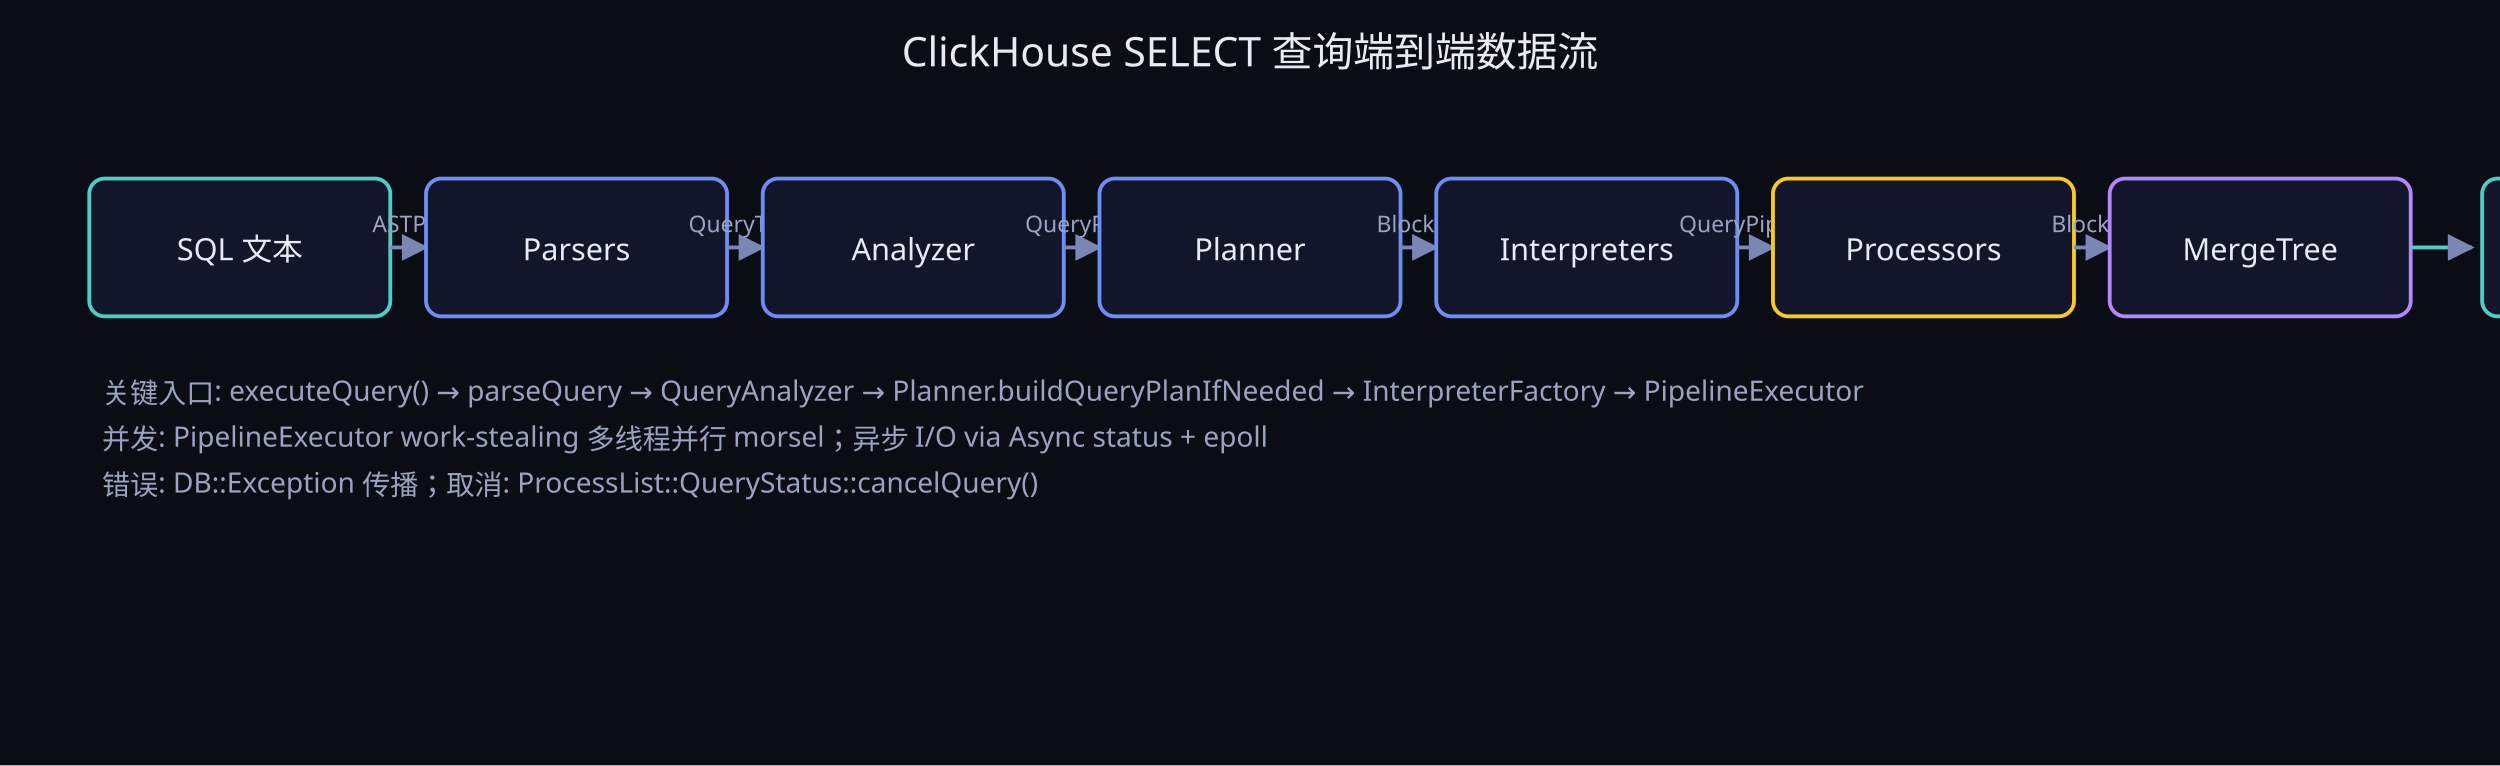
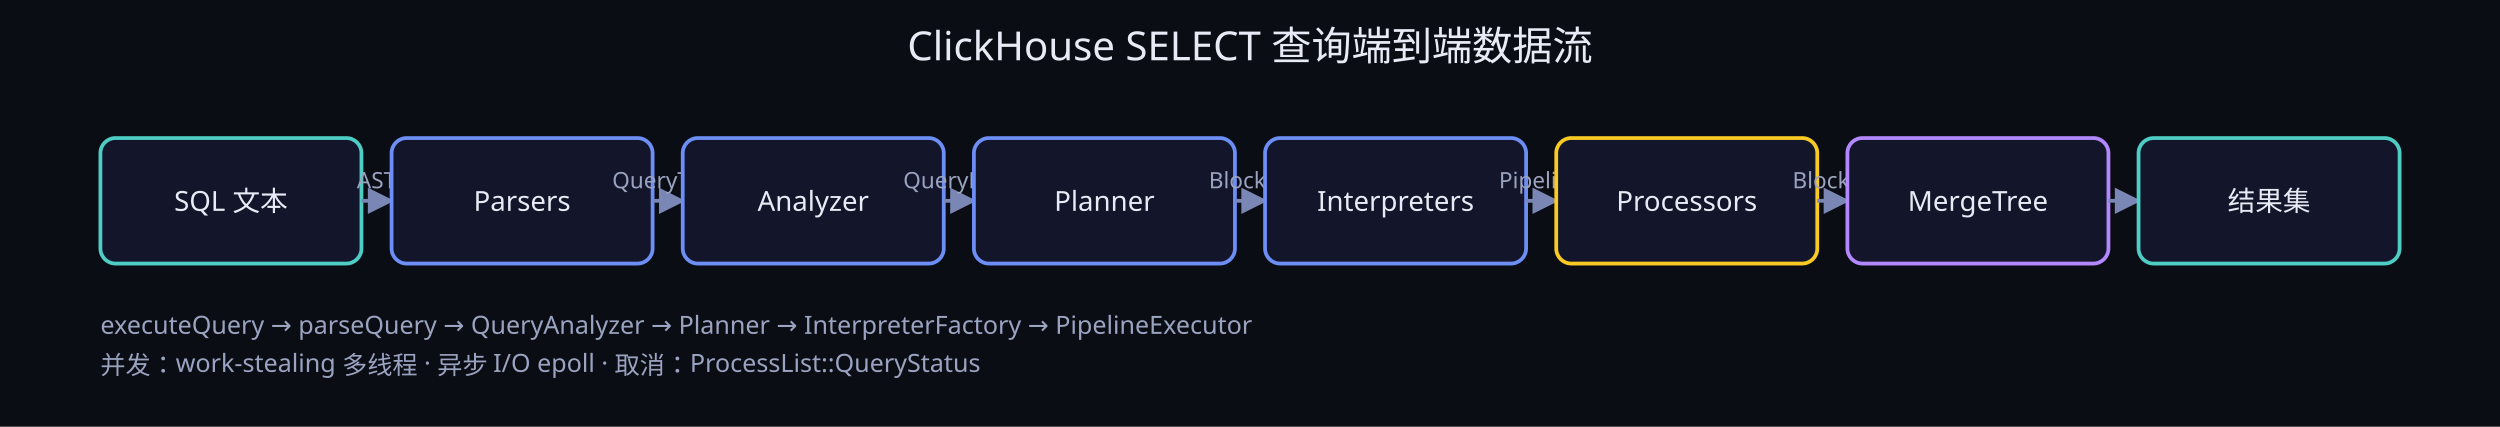
- <svg xmlns="http://www.w3.org/2000/svg" width="980" height="300" viewBox="0 0 980 300" font-family="system-ui, sans-serif">
-   <rect width="980" height="300" fill="#0b0d14" />
+ <svg xmlns="http://www.w3.org/2000/svg" width="996" height="170" viewBox="0 0 996 170" font-family="system-ui, sans-serif">
+   <rect width="996" height="170" fill="#0b0d14" />
  <defs>
    <marker id="arrow" viewBox="0 0 10 10" refX="9" refY="5" markerWidth="7" markerHeight="7" orient="auto">
      <path d="M0,0 L10,5 L0,10 z" fill="#7a86b3" />
    </marker>
    <marker id="arrowc" viewBox="0 0 10 10" refX="9" refY="5" markerWidth="7" markerHeight="7" orient="auto">
      <path d="M0,0 L10,5 L0,10 z" fill="#4ecdc4" />
    </marker>
    <marker id="arrowy" viewBox="0 0 10 10" refX="9" refY="5" markerWidth="7" markerHeight="7" orient="auto">
      <path d="M0,0 L10,5 L0,10 z" fill="#f9ca24" />
    </marker>
    <marker id="arrowp" viewBox="0 0 10 10" refX="9" refY="5" markerWidth="7" markerHeight="7" orient="auto">
      <path d="M0,0 L10,5 L0,10 z" fill="#b388ff" />
    </marker>
    <marker id="arrowb" viewBox="0 0 10 10" refX="9" refY="5" markerWidth="7" markerHeight="7" orient="auto">
      <path d="M0,0 L10,5 L0,10 z" fill="#6c8ef5" />
    </marker>
  </defs>
-   <text x="490.0" y="26" text-anchor="middle" fill="#e8ebf5" font-size="16">ClickHouse SELECT 查询端到端数据流</text>
-   <rect x="35.0" y="70" width="118" height="54" rx="6" fill="#13162a" stroke="#4ecdc4" stroke-width="1.5" />
-   <text x="94" y="102" text-anchor="middle" fill="#e8ebf5" font-size="12">SQL 文本</text>
-   <path d="M153.0,97.0 L167.0,97.0" fill="none" stroke="#7a86b3" stroke-width="1.5" marker-end="url(#arrow)" />
-   <text x="160.0" y="91.0" text-anchor="middle" fill="#9aa3c0" font-size="9">ASTPtr</text>
-   <rect x="167.0" y="70" width="118" height="54" rx="6" fill="#13162a" stroke="#6c8ef5" stroke-width="1.5" />
-   <text x="226" y="102" text-anchor="middle" fill="#e8ebf5" font-size="12">Parsers</text>
-   <path d="M285.0,97.0 L299.0,97.0" fill="none" stroke="#7a86b3" stroke-width="1.5" marker-end="url(#arrow)" />
-   <text x="292.0" y="91.0" text-anchor="middle" fill="#9aa3c0" font-size="9">QueryTree</text>
-   <rect x="299.0" y="70" width="118" height="54" rx="6" fill="#13162a" stroke="#6c8ef5" stroke-width="1.5" />
-   <text x="358" y="102" text-anchor="middle" fill="#e8ebf5" font-size="12">Analyzer</text>
-   <path d="M417.0,97.0 L431.0,97.0" fill="none" stroke="#7a86b3" stroke-width="1.5" marker-end="url(#arrow)" />
-   <text x="424.0" y="91.0" text-anchor="middle" fill="#9aa3c0" font-size="9">QueryPlan</text>
-   <rect x="431.0" y="70" width="118" height="54" rx="6" fill="#13162a" stroke="#6c8ef5" stroke-width="1.5" />
-   <text x="490" y="102" text-anchor="middle" fill="#e8ebf5" font-size="12">Planner</text>
-   <path d="M549.0,97.0 L563.0,97.0" fill="none" stroke="#7a86b3" stroke-width="1.5" marker-end="url(#arrow)" />
-   <text x="556.0" y="91.0" text-anchor="middle" fill="#9aa3c0" font-size="9">BlockIO</text>
-   <rect x="563.0" y="70" width="118" height="54" rx="6" fill="#13162a" stroke="#6c8ef5" stroke-width="1.5" />
-   <text x="622" y="102" text-anchor="middle" fill="#e8ebf5" font-size="12">Interpreters</text>
-   <path d="M681.0,97.0 L695.0,97.0" fill="none" stroke="#7a86b3" stroke-width="1.5" marker-end="url(#arrow)" />
-   <text x="688.0" y="91.0" text-anchor="middle" fill="#9aa3c0" font-size="9">QueryPipeline</text>
-   <rect x="695.0" y="70" width="118" height="54" rx="6" fill="#13162a" stroke="#f9ca24" stroke-width="1.5" />
-   <text x="754" y="102" text-anchor="middle" fill="#e8ebf5" font-size="12">Processors</text>
-   <path d="M813.0,97.0 L827.0,97.0" fill="none" stroke="#7a86b3" stroke-width="1.5" marker-end="url(#arrow)" />
-   <text x="820.0" y="91.0" text-anchor="middle" fill="#9aa3c0" font-size="9">Block流</text>
-   <rect x="827.0" y="70" width="118" height="54" rx="6" fill="#13162a" stroke="#b388ff" stroke-width="1.5" />
-   <text x="886" y="102" text-anchor="middle" fill="#e8ebf5" font-size="12">MergeTree</text>
-   <path d="M945.0,97.0 L969.0,97.0" fill="none" stroke="#4ecdc4" stroke-width="1.5" marker-end="url(#arrow)" />
-   <rect x="973.0" y="70" width="90" height="54" rx="6" fill="#13162a" stroke="#4ecdc4" stroke-width="1.5" />
-   <text x="1018" y="94" text-anchor="middle" fill="#e8ebf5" font-size="12">结果集</text>
-   <text x="1018" y="113" text-anchor="middle" fill="#9aa3c0" font-size="10">Block</text>
-   <text x="40" y="158" text-anchor="start" fill="#9aa3c0" font-size="11">关键入口: executeQuery() → parseQuery → QueryAnalyzer → Planner.buildQueryPlanIfNeeded → InterpreterFactory → PipelineExecutor</text>
-   <text x="40" y="176" text-anchor="start" fill="#9aa3c0" font-size="11">并发: PipelineExecutor work-stealing 多线程并行 morsel；异步 I/O via Async status + epoll</text>
-   <text x="40" y="194" text-anchor="start" fill="#9aa3c0" font-size="11">错误: DB::Exception 传播；取消: ProcessList::QueryStatus::cancelQuery()</text>
+   <text x="498.0" y="24" text-anchor="middle" fill="#e8ebf5" font-size="16">ClickHouse SELECT 查询端到端数据流</text>
+   <rect x="40" y="55" width="104" height="50" rx="6" fill="#13162a" stroke="#4ecdc4" stroke-width="1.5" />
+   <text x="92" y="84" text-anchor="middle" fill="#e8ebf5" font-size="11">SQL 文本</text>
+   <path d="M144,80.0 L156,80.0" fill="none" stroke="#7a86b3" stroke-width="1.5" marker-end="url(#arrow)" />
+   <text x="150.0" y="75.0" text-anchor="middle" fill="#9aa3c0" font-size="9">AST</text>
+   <rect x="156" y="55" width="104" height="50" rx="6" fill="#13162a" stroke="#6c8ef5" stroke-width="1.5" />
+   <text x="208" y="84" text-anchor="middle" fill="#e8ebf5" font-size="11">Parsers</text>
+   <path d="M260,80.0 L272,80.0" fill="none" stroke="#7a86b3" stroke-width="1.5" marker-end="url(#arrow)" />
+   <text x="266.0" y="75.0" text-anchor="middle" fill="#9aa3c0" font-size="9">QueryTree</text>
+   <rect x="272" y="55" width="104" height="50" rx="6" fill="#13162a" stroke="#6c8ef5" stroke-width="1.5" />
+   <text x="324" y="84" text-anchor="middle" fill="#e8ebf5" font-size="11">Analyzer</text>
+   <path d="M376,80.0 L388,80.0" fill="none" stroke="#7a86b3" stroke-width="1.5" marker-end="url(#arrow)" />
+   <text x="382.0" y="75.0" text-anchor="middle" fill="#9aa3c0" font-size="9">QueryPlan</text>
+   <rect x="388" y="55" width="104" height="50" rx="6" fill="#13162a" stroke="#6c8ef5" stroke-width="1.5" />
+   <text x="440" y="84" text-anchor="middle" fill="#e8ebf5" font-size="11">Planner</text>
+   <path d="M492,80.0 L504,80.0" fill="none" stroke="#7a86b3" stroke-width="1.5" marker-end="url(#arrow)" />
+   <text x="498.0" y="75.0" text-anchor="middle" fill="#9aa3c0" font-size="9">BlockIO</text>
+   <rect x="504" y="55" width="104" height="50" rx="6" fill="#13162a" stroke="#6c8ef5" stroke-width="1.5" />
+   <text x="556" y="84" text-anchor="middle" fill="#e8ebf5" font-size="11">Interpreters</text>
+   <path d="M608,80.0 L620,80.0" fill="none" stroke="#7a86b3" stroke-width="1.5" marker-end="url(#arrow)" />
+   <text x="614.0" y="75.0" text-anchor="middle" fill="#9aa3c0" font-size="9">Pipeline</text>
+   <rect x="620" y="55" width="104" height="50" rx="6" fill="#13162a" stroke="#f9ca24" stroke-width="1.5" />
+   <text x="672" y="84" text-anchor="middle" fill="#e8ebf5" font-size="11">Processors</text>
+   <path d="M724,80.0 L736,80.0" fill="none" stroke="#7a86b3" stroke-width="1.5" marker-end="url(#arrow)" />
+   <text x="730.0" y="75.0" text-anchor="middle" fill="#9aa3c0" font-size="9">Block流</text>
+   <rect x="736" y="55" width="104" height="50" rx="6" fill="#13162a" stroke="#b388ff" stroke-width="1.5" />
+   <text x="788" y="84" text-anchor="middle" fill="#e8ebf5" font-size="11">MergeTree</text>
+   <path d="M840,80.0 L852,80.0" fill="none" stroke="#7a86b3" stroke-width="1.5" marker-end="url(#arrow)" />
+   <rect x="852" y="55" width="104" height="50" rx="6" fill="#13162a" stroke="#4ecdc4" stroke-width="1.5" />
+   <text x="904" y="84" text-anchor="middle" fill="#e8ebf5" font-size="11">结果集</text>
+   <text x="40" y="133" text-anchor="start" fill="#9aa3c0" font-size="10">executeQuery → parseQuery → QueryAnalyzer → Planner → InterpreterFactory → PipelineExecutor</text>
+   <text x="40" y="149" text-anchor="start" fill="#9aa3c0" font-size="10">并发：work-stealing 多线程 · 异步 I/O epoll · 取消：ProcessList::QueryStatus</text>
</svg>
